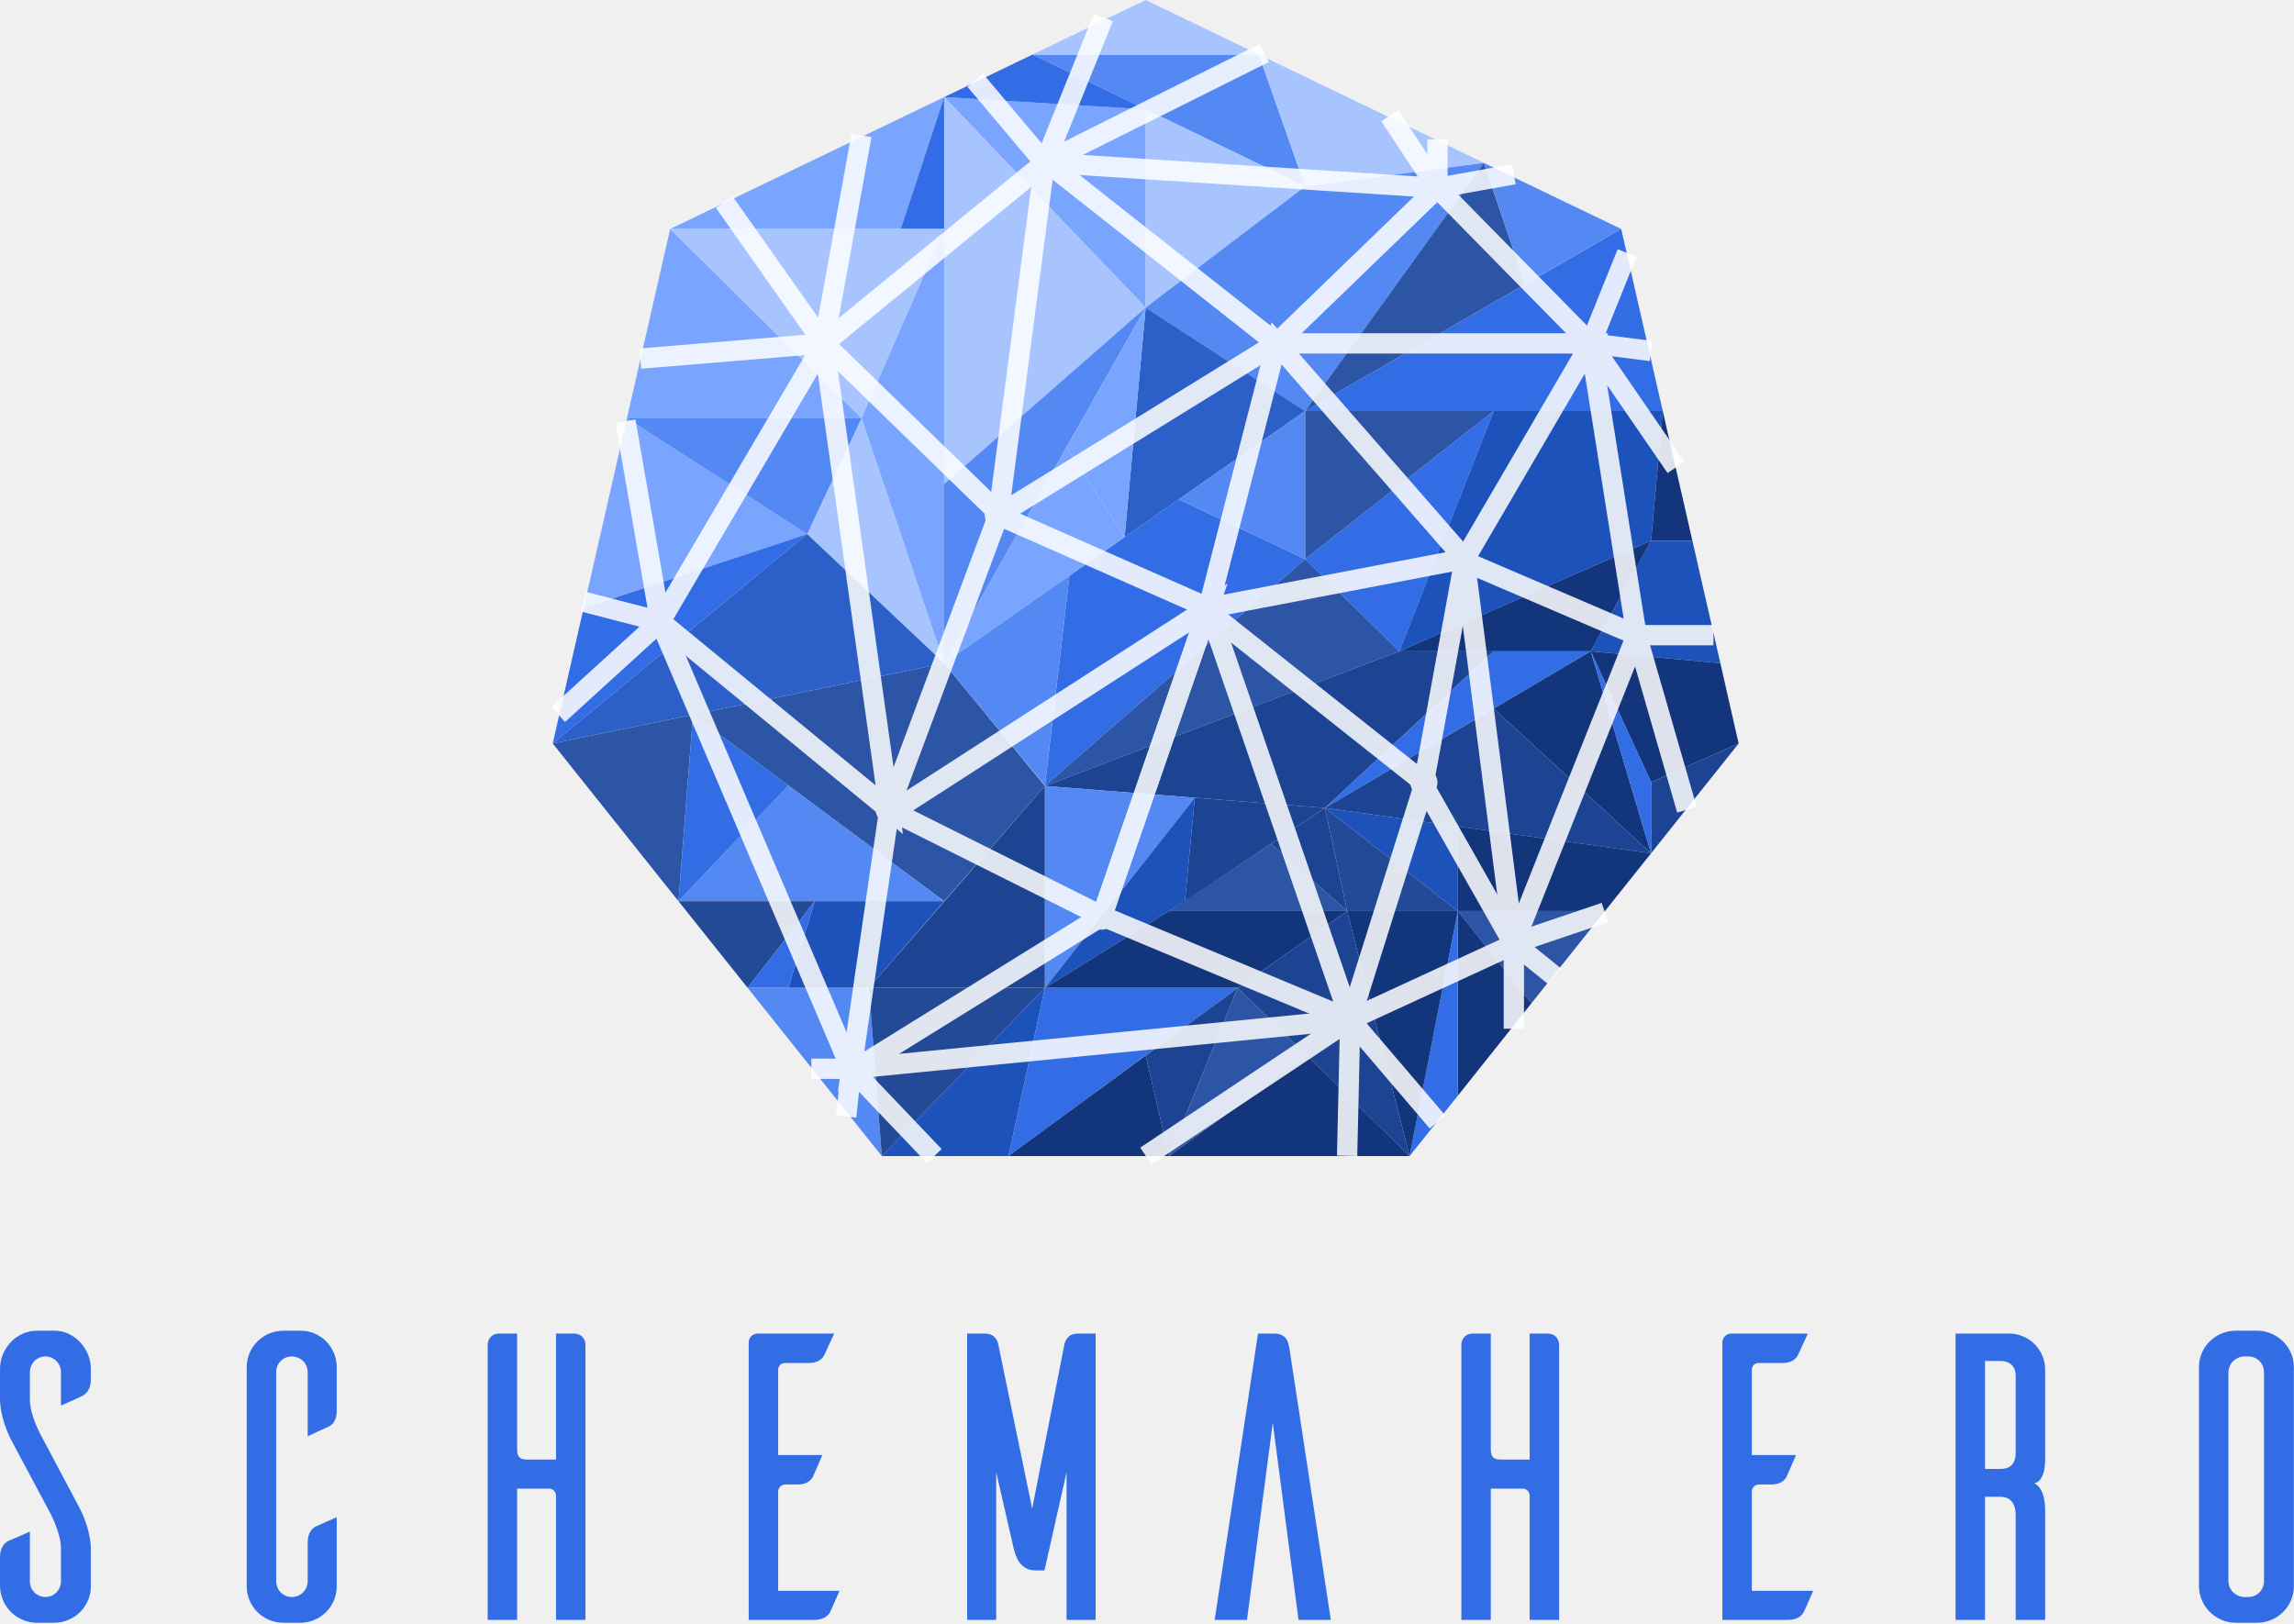
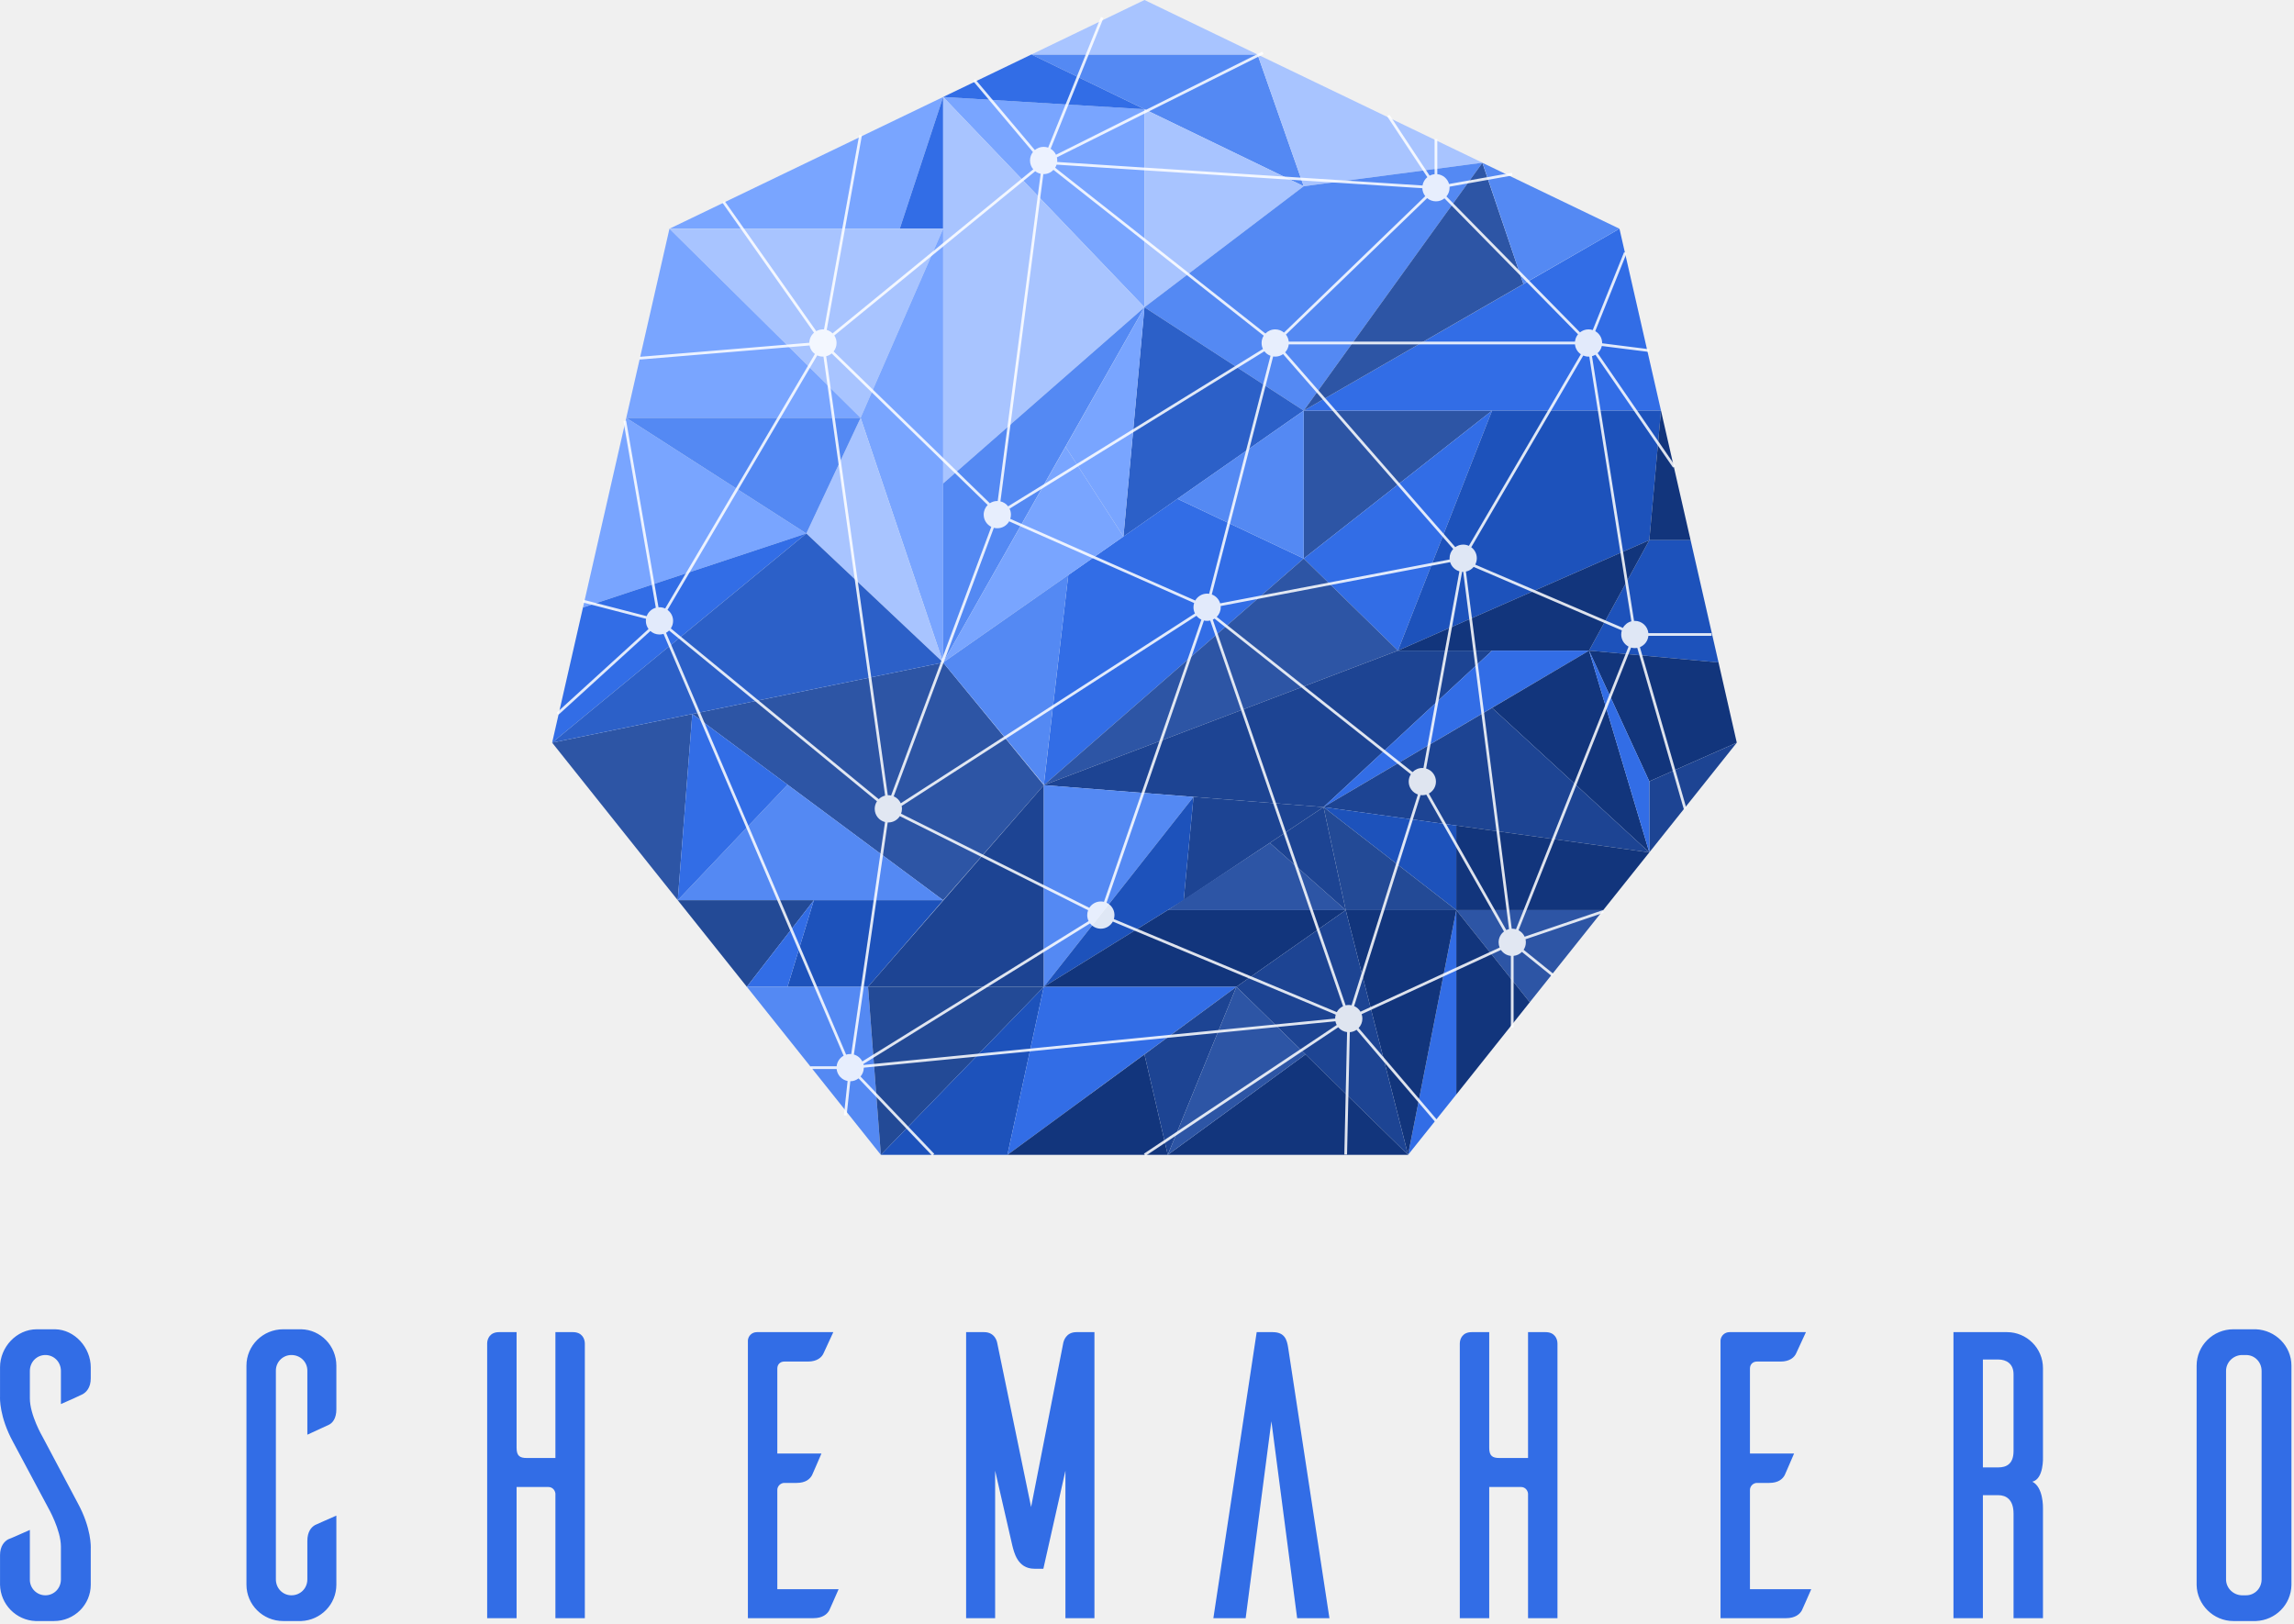
- <svg xmlns="http://www.w3.org/2000/svg" width="113px" height="80px" viewBox="0 0 113 80" version="1.1">
+ <svg xmlns="http://www.w3.org/2000/svg" width="842px" height="596px" viewBox="0 0 842 596" version="1.1">
  <g id="Page-1" stroke="none" stroke-width="1" fill="none" fill-rule="evenodd">
-     <g id="Group">
-       <polygon id="Path" fill="#79A5FF" points="33.012 11.28 44.369 11.28 46.508 4.783" />
-       <polygon id="Path" fill="#5489F3" points="50.861 2.687 62.011 2.687 64.289 9.184" />
-       <polygon id="Path" fill="#326DE6" points="46.508 4.783 46.508 11.28 44.369 11.28" />
-       <polygon id="Path" fill="#79A5FF" points="46.508 4.783 56.435 15.152 56.436 5.385" />
-       <polygon id="Path" fill="#A8C4FF" points="50.861 2.687 62.011 2.687 56.436 0" />
-       <polygon id="Path" fill="#326DE6" points="46.508 4.783 56.436 5.387 50.861 2.687" />
-       <polygon id="Path" fill="#A8C4FF" points="46.508 4.783 46.508 23.843 56.435 15.152" />
-       <polygon id="Path" fill="#A8C4FF" points="33.012 11.28 42.438 20.607 46.508 11.28" />
-       <polygon id="Path" fill="#79A5FF" points="46.508 11.28 46.508 32.673 42.438 20.607" />
-       <polygon id="Path" fill="#79A5FF" points="42.438 20.607 33.012 11.28 30.882 20.607" />
-       <polygon id="Path" fill="#5489F3" points="46.508 32.673 56.435 15.152 46.508 23.843" />
-       <polygon id="Path" fill="#A8C4FF" points="42.438 20.607 39.76 26.309 46.508 32.673" />
-       <polygon id="Path" fill="#79A5FF" points="39.76 26.309 28.748 29.96 30.882 20.607" />
-       <polygon id="Path" fill="#5489F3" points="30.882 20.607 39.76 26.309 42.438 20.607" />
-       <polygon id="Path" fill="#326DE6" points="27.227 36.626 39.76 26.309 28.748 29.96" />
-       <polygon id="Path" fill="#A8C4FF" points="56.436 15.152 64.289 9.184 56.436 5.385" />
-       <polygon id="Path" fill="#A8C4FF" points="64.289 9.184 73.104 8.024 62.011 2.687" />
-       <polygon id="Path" fill="#5489F3" points="56.435 15.152 64.289 20.249 73.104 8.024 64.289 9.184" />
-       <polygon id="Path" fill="#2C60C8" points="55.398 26.461 64.289 20.249 56.435 15.152" />
-       <polygon id="Path" fill="#326DE6" points="52.68 28.358 51.472 38.72 64.289 27.544 58.06 24.6" />
-       <polygon id="Path" fill="#2D55A5" points="51.472 38.72 46.508 44.396 34.138 35.21 46.508 32.673" />
-       <polygon id="Path" fill="#2D55A5" points="27.227 36.626 34.138 35.21 33.421 44.396" />
-       <polygon id="Path" fill="#5489F3" points="33.421 44.396 46.508 44.396 38.834 38.696" />
-       <polygon id="Path" fill="#326DE6" points="34.138 35.21 33.421 44.396 38.834 38.696" />
-       <polygon id="Path" fill="#234A96" points="40.132 44.396 33.421 44.396 36.828 48.665" />
-       <polygon id="Path" fill="#1D52BB" points="38.834 48.665 42.805 48.665 46.508 44.396 40.132 44.396" />
-       <polygon id="Path" fill="#326DE6" points="36.828 48.665 38.834 48.665 40.132 44.396" />
-       <polygon id="Path" fill="#5489F3" points="42.805 48.665 43.436 56.952 36.828 48.665" />
-       <polygon id="Path" fill="#1D4493" points="42.805 48.665 51.472 48.665 51.472 38.72" />
-       <polygon id="Path" fill="#234A96" points="51.472 48.665 42.805 48.665 43.436 56.952" />
-       <polygon id="Path" fill="#2D55A5" points="64.289 20.249 64.289 27.544 73.577 20.249" />
-       <polygon id="Path" fill="#326DE6" points="64.289 20.249 81.906 20.249 79.859 11.28" />
-       <polygon id="Path" fill="#326DE6" points="64.289 27.544 68.933 32.085 73.577 20.249" />
-       <polygon id="Path" fill="#2D55A5" points="51.472 38.72 68.933 32.085 64.289 27.544" />
-       <polygon id="Path" fill="#1D52BB" points="68.933 32.085 81.33 26.64 81.906 20.249 73.577 20.249" />
-       <polygon id="Path" fill="#12357C" points="81.33 26.64 81.906 20.249 83.366 26.64" />
-       <polygon id="Path" fill="#1D52BB" points="81.33 26.64 78.358 32.085 84.743 32.67 83.366 26.64" />
-       <polygon id="Path" fill="#12357C" points="78.358 32.085 68.933 32.085 81.33 26.64" />
-       <polygon id="Path" fill="#1D4493" points="73.577 32.085 65.266 39.803 51.472 38.72 68.933 32.085" />
-       <polygon id="Path" fill="#326DE6" points="65.266 39.803 78.358 32.085 73.577 32.085" />
-       <polygon id="Path" fill="#5489F3" points="51.472 48.665 58.854 39.3 51.472 38.72" />
-       <polygon id="Path" fill="#1D4493" points="58.369 44.396 65.266 39.803 58.854 39.3" />
-       <polygon id="Path" fill="#1D52BB" points="58.369 44.396 58.854 39.3 51.472 48.665" />
-       <polygon id="Path" fill="#12357C" points="78.358 32.085 81.33 38.534 85.644 36.626 84.743 32.67" />
-       <polygon id="Path" fill="#1D4493" points="81.33 38.534 85.644 36.626 81.33 42.037" />
-       <polygon id="Path" fill="#12357C" points="81.33 42.037 73.577 34.908 78.358 32.085" />
-       <polygon id="Path" fill="#326DE6" points="78.358 32.085 81.33 38.534 81.33 42.037" />
-       <polygon id="Path" fill="#1D4493" points="65.266 39.803 81.33 42.037 73.577 34.908" />
-       <polygon id="Path" fill="#1D52BB" points="65.266 39.803 71.812 44.882 71.812 40.713" />
-       <polygon id="Path" fill="#12357C" points="71.812 44.882 79.059 44.882 81.33 42.037 71.812 40.713" />
-       <polygon id="Path" fill="#2D55A5" points="71.812 44.882 79.059 44.882 75.435 49.427" />
-       <polygon id="Path" fill="#12357C" points="71.812 44.882 71.812 53.976 75.435 49.427" />
-       <polygon id="Path" fill="#1D52BB" points="51.472 48.665 49.678 56.952 43.436 56.952" />
-       <polygon id="Path" fill="#12357C" points="51.472 48.665 60.97 48.665 66.359 44.882 57.585 44.882" />
-       <polygon id="Path" fill="#2D55A5" points="66.359 44.882 62.617 41.569 57.585 44.882" />
-       <polygon id="Path" fill="#1D4493" points="66.359 44.882 65.266 39.803 62.617 41.569" />
-       <polygon id="Path" fill="#234A96" points="71.812 44.882 66.359 44.882 65.266 39.803" />
-       <polygon id="Path" fill="#326DE6" points="49.678 56.952 60.97 48.665 51.472 48.665" />
-       <polygon id="Path" fill="#12357C" points="49.678 56.952 57.585 56.952 56.435 51.998" />
-       <polygon id="Path" fill="#326DE6" points="69.434 56.952 71.812 44.882 71.812 53.976" />
-       <polygon id="Path" fill="#12357C" points="71.812 44.882 66.359 44.882 69.434 56.952" />
-       <polygon id="Path" fill="#1D4493" points="69.434 56.952 60.97 48.665 66.359 44.882" />
-       <polygon id="Path" fill="#1D4493" points="60.97 48.665 57.585 56.952 56.435 51.998" />
-       <polygon id="Path" fill="#12357C" points="57.585 56.952 69.434 56.952 64.376 51.998" />
-       <polygon id="Path" fill="#2D55A5" points="57.585 56.952 60.97 48.665 64.376 51.998" />
-       <polygon id="Path" fill="#5489F3" points="58.06 24.6 64.289 20.249 64.289 27.544" />
-       <polygon id="Path" fill="#79A5FF" points="46.508 32.67 55.398 26.461 52.543 22.032" />
-       <polygon id="Path" fill="#79A5FF" points="52.543 22.032 55.398 26.461 56.436 15.152" />
-       <polygon id="Path" fill="#2D55A5" points="64.289 20.249 73.097 8.031 75.122 14.005" />
-       <polygon id="Path" fill="#5489F3" points="75.122 14.005 79.859 11.28 73.104 8.031" />
-       <polygon id="Path" fill="#5489F3" points="51.472 38.696 52.68 28.358 46.508 32.673" />
-       <polygon id="Path" fill="#2C60C8" points="27.227 36.626 39.76 26.309 46.508 32.673" />
-       <g opacity="0.858" transform="translate(27.34463, 0.677966)" id="Path">
-         <path d="M13.236,16.909 C13.607,16.909 13.908,16.609 13.908,16.238 C13.908,15.867 13.607,15.566 13.236,15.566 C12.865,15.566 12.564,15.867 12.564,16.238 C12.564,16.609 12.865,16.909 13.236,16.909 Z" fill="#FFFFFF" />
-         <path d="M5.175,30.613 C5.546,30.613 5.847,30.312 5.847,29.941 C5.847,29.57 5.546,29.269 5.175,29.269 C4.804,29.269 4.504,29.57 4.504,29.941 C4.504,30.312 4.804,30.613 5.175,30.613 Z" fill="#FFFFFF" />
-         <path d="M21.834,25.373 C22.205,25.373 22.506,25.072 22.506,24.701 C22.506,24.33 22.205,24.03 21.834,24.03 C21.463,24.03 21.162,24.33 21.162,24.701 C21.162,25.072 21.463,25.373 21.834,25.373 Z" fill="#FFFFFF" />
-         <path d="M32.179,29.941 C32.55,29.941 32.851,29.64 32.851,29.269 C32.851,28.898 32.55,28.598 32.179,28.598 C31.808,28.598 31.507,28.898 31.507,29.269 C31.507,29.64 31.808,29.941 32.179,29.941 Z" fill="#FFFFFF" />
-         <path d="M16.46,39.883 C16.831,39.883 17.132,39.582 17.132,39.211 C17.132,38.84 16.831,38.539 16.46,38.539 C16.089,38.539 15.789,38.84 15.789,39.211 C15.789,39.582 16.089,39.883 16.46,39.883 Z" fill="#FFFFFF" />
-         <path d="M26.939,45.122 C27.311,45.122 27.611,44.821 27.611,44.451 C27.611,44.08 27.311,43.779 26.939,43.779 C26.569,43.779 26.268,44.08 26.268,44.451 C26.268,44.821 26.569,45.122 26.939,45.122 Z" fill="#FFFFFF" />
-         <path d="M44.808,27.523 C45.179,27.523 45.48,27.222 45.48,26.851 C45.48,26.48 45.179,26.179 44.808,26.179 C44.437,26.179 44.136,26.48 44.136,26.851 C44.136,27.222 44.437,27.523 44.808,27.523 Z" fill="#FFFFFF" />
-         <path d="M53.272,31.285 C53.643,31.285 53.943,30.984 53.943,30.613 C53.943,30.242 53.643,29.941 53.272,29.941 C52.901,29.941 52.6,30.242 52.6,30.613 C52.6,30.984 52.901,31.285 53.272,31.285 Z" fill="#FFFFFF" />
-         <path d="M42.793,38.539 C43.163,38.539 43.464,38.238 43.464,37.868 C43.464,37.496 43.163,37.196 42.793,37.196 C42.421,37.196 42.121,37.496 42.121,37.868 C42.121,38.238 42.421,38.539 42.793,38.539 Z" fill="#FFFFFF" />
-         <path d="M47.226,46.466 C47.597,46.466 47.898,46.165 47.898,45.794 C47.898,45.423 47.597,45.122 47.226,45.122 C46.855,45.122 46.554,45.423 46.554,45.794 C46.554,46.165 46.855,46.466 47.226,46.466 Z" fill="#FFFFFF" />
-         <path d="M39.165,50.228 C39.536,50.228 39.837,49.927 39.837,49.556 C39.837,49.185 39.536,48.884 39.165,48.884 C38.794,48.884 38.493,49.185 38.493,49.556 C38.493,49.927 38.794,50.228 39.165,50.228 Z" fill="#FFFFFF" />
-         <path d="M43.464,9.251 C43.835,9.251 44.136,8.951 44.136,8.58 C44.136,8.209 43.835,7.908 43.464,7.908 C43.093,7.908 42.793,8.209 42.793,8.58 C42.793,8.951 43.093,9.251 43.464,9.251 Z" fill="#FFFFFF" />
-         <path d="M50.988,16.909 C51.359,16.909 51.659,16.609 51.659,16.238 C51.659,15.867 51.359,15.566 50.988,15.566 C50.617,15.566 50.316,15.867 50.316,16.238 C50.316,16.609 50.617,16.909 50.988,16.909 Z" fill="#FFFFFF" />
-         <path d="M14.579,52.646 C14.951,52.646 15.251,52.345 15.251,51.974 C15.251,51.603 14.951,51.302 14.579,51.302 C14.209,51.302 13.908,51.603 13.908,51.974 C13.908,52.345 14.209,52.646 14.579,52.646 Z" fill="#FFFFFF" />
-         <path d="M24.118,7.908 C24.489,7.908 24.79,7.607 24.79,7.236 C24.79,6.865 24.489,6.564 24.118,6.564 C23.747,6.564 23.447,6.865 23.447,7.236 C23.447,7.607 23.747,7.908 24.118,7.908 Z" fill="#FFFFFF" />
-         <path d="M35.538,16.909 C35.909,16.909 36.209,16.609 36.209,16.238 C36.209,15.867 35.909,15.566 35.538,15.566 C35.167,15.566 34.866,15.867 34.866,16.238 C34.866,16.609 35.167,16.909 35.538,16.909 Z" fill="#FFFFFF" />
-         <line x1="13.236" y1="16.238" x2="8.332" y2="9.277" stroke="#FFFFFF" />
-         <polygon stroke="#FFFFFF" points="13.236 16.238 5.175 29.941 16.46 39.211" />
-         <line x1="5.175" y1="29.941" x2="1.402" y2="28.965" stroke="#FFFFFF" />
-         <line x1="5.175" y1="29.941" x2="0.151" y2="34.52" stroke="#FFFFFF" />
-         <line x1="5.175" y1="29.941" x2="3.465" y2="20.074" stroke="#FFFFFF" />
-         <line x1="13.236" y1="16.238" x2="4.193" y2="16.988" stroke="#FFFFFF" />
-         <polygon stroke="#FFFFFF" points="16.46 39.211 14.579 52.118 26.939 44.451" />
-         <polygon stroke="#FFFFFF" points="26.939 44.451 32.179 29.269 39.165 49.556" />
-         <polyline stroke="#FFFFFF" points="26.939 44.451 32.179 29.269 16.46 39.412" />
-         <polygon stroke="#FFFFFF" points="21.834 24.701 35.538 16.238 24.125 7.236" />
-         <polyline stroke="#FFFFFF" points="21.834 24.593 13.236 16.238 24.118 7.341" />
-         <line x1="21.834" y1="24.701" x2="16.46" y2="39.113" stroke="#FFFFFF" />
-         <line x1="21.834" y1="24.701" x2="32.179" y2="29.269" stroke="#FFFFFF" />
-         <polygon stroke="#FFFFFF" points="35.538 16.238 44.808 26.854 32.179 29.269" />
-         <polyline stroke="#FFFFFF" points="44.808 26.851 42.793 37.868 32.179 29.453" />
-         <polygon stroke="#FFFFFF" points="42.793 38.03 39.165 49.556 47.226 45.84" />
-         <line x1="44.808" y1="26.985" x2="47.226" y2="45.84" stroke="#FFFFFF" />
-         <polyline stroke="#FFFFFF" points="44.808 26.854 51.012 16.238 35.538 16.238" />
-         <polyline stroke="#FFFFFF" points="35.538 16.238 43.464 8.58 24.118 7.334" />
-         <polyline stroke="#FFFFFF" points="43.464 8.58 50.988 16.238 53.272 30.613 44.808 26.985" />
-         <line x1="5.175" y1="29.941" x2="14.579" y2="51.974" stroke="#FFFFFF" />
-         <line x1="14.579" y1="51.974" x2="39.165" y2="49.556" stroke="#FFFFFF" />
-         <line x1="39.165" y1="49.556" x2="39.013" y2="56.262" stroke="#FFFFFF" />
-         <line x1="39.165" y1="49.556" x2="43.464" y2="54.591" stroke="#FFFFFF" />
-         <line x1="39.165" y1="49.556" x2="29.101" y2="56.273" stroke="#FFFFFF" />
-         <line x1="14.579" y1="51.974" x2="18.677" y2="56.273" stroke="#FFFFFF" />
-         <line x1="14.579" y1="51.974" x2="12.619" y2="51.974" stroke="#FFFFFF" />
-         <line x1="14.579" y1="52.073" x2="14.337" y2="54.33" stroke="#FFFFFF" />
-         <line x1="47.226" y1="45.794" x2="51.713" y2="44.273" stroke="#FFFFFF" />
-         <line x1="47.226" y1="45.794" x2="47.226" y2="50" stroke="#FFFFFF" />
-         <line x1="47.226" y1="45.794" x2="49.225" y2="47.41" stroke="#FFFFFF" />
-         <line x1="24.118" y1="7.341" x2="20.692" y2="3.273" stroke="#FFFFFF" />
-         <line x1="24.118" y1="7.334" x2="27.007" y2="0.183" stroke="#FFFFFF" />
-         <line x1="24.118" y1="7.334" x2="34.933" y2="1.93" stroke="#FFFFFF" />
-         <line x1="13.236" y1="16.238" x2="15.091" y2="5.988" stroke="#FFFFFF" />
-         <line x1="51.012" y1="16.238" x2="52.803" y2="11.786" stroke="#FFFFFF" />
-         <line x1="51.012" y1="16.238" x2="55.211" y2="22.342" stroke="#FFFFFF" />
-         <line x1="51.012" y1="16.238" x2="53.984" y2="16.613" stroke="#FFFFFF" />
-         <line x1="43.464" y1="8.58" x2="43.464" y2="6.182" stroke="#FFFFFF" />
-         <line x1="43.464" y1="8.58" x2="47.226" y2="7.908" stroke="#FFFFFF" />
-         <line x1="43.464" y1="8.58" x2="41.113" y2="5.02" stroke="#FFFFFF" />
-         <line x1="53.272" y1="30.613" x2="47.226" y2="45.794" stroke="#FFFFFF" />
-         <line x1="53.272" y1="30.613" x2="57.059" y2="30.613" stroke="#FFFFFF" />
-         <line x1="53.272" y1="30.613" x2="55.752" y2="39.211" stroke="#FFFFFF" />
+     <g id="Logo/Wordmark-export" transform="translate(-45, -24)">
+       <g id="Group-4" transform="translate(45, 24)">
+         <g id="Group-3" transform="translate(202.6596, 0)">
+           <g id="Group">
+             <polygon id="Path" fill="#79A5FF" points="43.061 83.962 127.593 83.962 143.517 35.6" />
+             <polygon id="Path" fill="#5489F3" transform="translate(225.8924, 44.18111) scale(1, -1) translate(-225.8924, -44.18111) " points="175.919 68.362 258.913 68.362 275.866 20" />
+             <polygon id="Path-2" fill="#326DE6" points="143.517 35.6 143.517 83.962 127.593 83.962" />
+             <polygon id="Path-3" fill="#79A5FF" points="143.517 35.6 217.409 112.78 217.416 40.084" />
+             <polygon id="Path-4" fill="#A8C4FF" points="175.919 20 258.913 20 217.416 0" />
+             <polygon id="Path-5" fill="#326DE6" points="143.517 35.6 217.416 40.095 175.919 20" />
+             <polygon id="Path-6" fill="#A8C4FF" points="143.517 35.6 143.517 177.47 217.409 112.78" />
+             <polygon id="Path-7" fill="#A8C4FF" points="43.061 83.962 113.219 153.384 143.517 83.962" />
+             <polygon id="Path-8" fill="#79A5FF" points="143.517 83.962 143.517 243.193 113.219 153.384" />
+             <polygon id="Path-9" fill="#79A5FF" points="113.219 153.384 43.061 83.962 27.21 153.384" />
+             <polygon id="Path-10" fill="#5489F3" points="143.517 243.193 217.409 112.78 143.517 177.47" />
+             <polygon id="Path-11" fill="#A8C4FF" points="113.219 153.384 93.289 195.827 143.517 243.193" />
+             <polygon id="Path-12" fill="#79A5FF" points="93.289 195.827 11.32 223 27.21 153.384" />
+             <polygon id="Path-13" fill="#5489F3" points="27.21 153.384 93.289 195.827 113.219 153.384" />
+             <polygon id="Path-14" fill="#326DE6" points="5.68434189e-14 272.622 93.289 195.827 11.32 223" />
+             <polygon id="Path-15" fill="#A8C4FF" points="217.416 112.78 275.866 68.362 217.416 40.084" />
+             <polygon id="Path-16" fill="#A8C4FF" points="275.866 68.362 341.481 59.726 258.913 20" />
+             <polygon id="Path-17" fill="#5489F3" points="217.409 112.78 275.866 150.722 341.481 59.726 275.866 68.362" />
+             <polygon id="Path-18" fill="#2C60C8" points="209.692 196.959 275.866 150.722 217.409 112.78" />
+             <polygon id="Path-19" fill="#326DE6" points="189.455 211.078 180.467 288.208 275.866 205.023 229.5 183.103" />
+             <polygon id="Path-20" fill="#2D55A5" points="180.463 288.208 143.517 330.455 51.444 262.08 143.517 243.193" />
+             <polygon id="Path-21" fill="#2D55A5" points="-3.55271368e-15 272.622 51.444 262.08 46.108 330.455" />
+             <polygon id="Path-22" fill="#5489F3" points="46.108 330.455 143.517 330.455 86.399 288.03" />
+             <polygon id="Path-23" fill="#326DE6" points="51.444 262.08 46.108 330.455 86.399 288.03" />
+             <polygon id="Path-24" fill="#234A96" points="96.057 330.455 46.108 330.455 71.462 362.23" />
+             <polygon id="Path-25" fill="#1D52BB" points="86.399 362.23 115.953 362.23 143.517 330.455 96.057 330.455" />
+             <polygon id="Path-26" fill="#326DE6" points="71.462 362.23 86.399 362.23 96.057 330.455" />
+             <polygon id="Path-27" fill="#5489F3" points="115.953 362.23 120.653 423.916 71.462 362.23" />
+             <polygon id="Path-28" fill="#1D4493" points="115.953 362.23 180.467 362.23 180.467 288.208" />
+             <polygon id="Path-29" fill="#234A96" points="180.467 362.23 115.953 362.23 120.653 423.916" />
+             <polygon id="Path-30" fill="#2D55A5" points="275.866 150.722 275.866 205.023 345.001 150.722" />
+             <polygon id="Path-31" fill="#326DE6" points="275.866 150.722 406.996 150.722 391.757 83.962" />
+             <polygon id="Path-32" fill="#326DE6" points="275.866 205.023 310.433 238.825 345.001 150.722" />
+             <polygon id="Path-33" fill="#2D55A5" points="180.467 288.208 310.433 238.825 275.866 205.023" />
+             <polygon id="Path-34" fill="#1D52BB" points="310.433 238.825 402.713 198.289 406.996 150.722 345.001 150.722" />
+             <polygon id="Path-35" fill="#12357C" points="402.713 198.289 406.996 150.722 417.863 198.289" />
+             <polygon id="Path-36" fill="#1D52BB" points="402.713 198.289 380.589 238.825 428.117 243.175 417.863 198.289" />
+             <polygon id="Path-37" fill="#12357C" points="380.589 238.825 310.433 238.825 402.713 198.289" />
+             <polygon id="Path-38" fill="#1D4493" points="345.001 238.825 283.139 296.267 180.467 288.208 310.433 238.825" />
+             <polygon id="Path-39" fill="#326DE6" points="283.139 296.267 380.589 238.825 345.001 238.825" />
+             <polygon id="Path-40" fill="#5489F3" points="180.467 362.23 235.412 292.524 180.467 288.208" />
+             <polygon id="Path-41" fill="#1D4493" points="231.803 330.455 283.139 296.267 235.412 292.524" />
+             <polygon id="Path-42" fill="#1D52BB" points="231.803 330.455 235.412 292.524 180.467 362.23" />
+             <polygon id="Path-43" fill="#12357C" points="380.589 238.825 402.713 286.824 434.818 272.622 428.117 243.175" />
+             <polygon id="Path-44" fill="#1D4493" points="402.713 286.824 434.818 272.622 402.713 312.898" />
+             <polygon id="Path-45" fill="#12357C" points="402.713 312.898 345.001 259.834 380.589 238.825" />
+             <polygon id="Path-46" fill="#326DE6" points="380.589 238.825 402.713 286.824 402.713 312.898" />
+             <polygon id="Path-47" fill="#1D4493" points="283.139 296.267 402.713 312.898 345.001 259.834" />
+             <polygon id="Path-48" fill="#1D52BB" points="283.139 296.267 331.864 334.078 331.864 303.043" />
+             <polygon id="Path-49" fill="#12357C" points="331.864 334.078 385.805 334.078 402.713 312.898 331.864 303.043" />
+             <polygon id="Path-50" fill="#2D55A5" points="331.864 334.078 385.805 334.078 358.835 367.905" />
+             <polygon id="Path-51" fill="#12357C" points="331.864 334.078 331.864 401.764 358.835 367.905" />
+             <polygon id="Path-52" fill="#1D52BB" points="180.467 362.23 167.113 423.916 120.653 423.916" />
+             <polygon id="Path-53" fill="#12357C" points="180.463 362.23 251.162 362.23 291.278 334.078 225.965 334.078" />
+             <polygon id="Path-54" fill="#2D55A5" points="291.278 334.078 263.424 309.413 225.965 334.078" />
+             <polygon id="Path-55" fill="#1D4493" points="291.278 334.078 283.139 296.267 263.424 309.413" />
+             <polygon id="Path-56" fill="#234A96" points="331.864 334.078 291.278 334.078 283.139 296.267" />
+             <polygon id="Path-57" fill="#326DE6" points="167.113 423.916 251.162 362.23 180.467 362.23" />
+             <polygon id="Path-58" fill="#12357C" points="167.113 423.916 225.965 423.916 217.409 387.043" />
+             <polygon id="Path-59" fill="#326DE6" points="314.165 423.916 331.864 334.078 331.864 401.764" />
+             <polygon id="Path-60" fill="#12357C" points="331.864 334.078 291.278 334.078 314.165 423.916" />
+             <polygon id="Path-61" fill="#1D4493" points="314.165 423.916 251.162 362.23 291.278 334.078" />
+             <polygon id="Path-62" fill="#1D4493" points="251.162 362.23 225.965 423.916 217.409 387.043" />
+             <polygon id="Path-63" fill="#12357C" points="225.965 423.916 314.165 423.916 276.517 387.043" />
+             <polygon id="Path-64" fill="#2D55A5" points="225.965 423.916 251.162 362.23 276.517 387.043" />
+             <polygon id="Path-65" fill="#5489F3" points="229.5 183.103 275.866 150.722 275.866 205.023" />
+             <polygon id="Path-66" fill="#79A5FF" points="143.517 243.175 209.692 196.959 188.434 163.996" />
+             <polygon id="Path-67" fill="#79A5FF" points="188.434 163.996 209.692 196.959 217.416 112.78" />
+             <polygon id="Path-68" fill="#2D55A5" points="275.866 150.722 341.431 59.781 356.498 104.241" />
+             <polygon id="Path-69" fill="#5489F3" points="356.498 104.241 391.757 83.962 341.481 59.781" />
+             <polygon id="Path-70" fill="#5489F3" points="180.467 288.03 189.455 211.078 143.517 243.193" />
+             <polygon id="Path-71" fill="#2C60C8" points="4.26325641e-14 272.622 93.289 195.827 143.517 243.193" />
+           </g>
+           <g id="Group-2" opacity="0.858" transform="translate(1, 6)" fill="#FFFFFF">
+             <path d="M200.434,0.221 L201.361,0.596 L181.964,48.616 C182.822,49.13 183.513,49.894 183.936,50.808 L259.674,12.961 L260.121,13.856 L184.265,51.761 C184.352,52.129 184.398,52.514 184.398,52.908 C184.398,53.093 184.388,53.275 184.368,53.454 L318.464,62.09 C318.666,60.862 319.316,59.785 320.239,59.032 L305.48,36.684 L306.315,36.133 L321.073,58.48 C321.628,58.189 322.244,57.998 322.898,57.933 L322.898,45.064 L323.898,45.064 L323.898,57.933 C325.963,58.138 327.657,59.599 328.208,61.541 L351.31,57.416 L351.485,58.401 L328.383,62.527 C328.393,62.653 328.398,62.78 328.398,62.908 C328.398,64.125 327.963,65.24 327.241,66.106 L376.268,116.009 C377.125,115.32 378.213,114.908 379.398,114.908 C379.94,114.908 380.462,114.995 380.951,115.155 L392.447,86.585 L393.375,86.958 L381.866,115.559 C383.378,116.419 384.398,118.045 384.398,119.908 C384.398,119.943 384.397,119.978 384.397,120.013 L401.765,122.205 L401.639,123.197 L384.277,121.006 C384.046,122.035 383.499,122.944 382.742,123.625 L411.247,165.063 L410.423,165.63 L381.935,124.218 C381.545,124.448 381.121,124.626 380.673,124.744 L396.111,221.917 C396.206,221.911 396.301,221.908 396.398,221.908 C398.99,221.908 401.122,223.882 401.373,226.409 L424.587,226.408 L424.587,227.408 L401.373,227.409 C401.185,229.295 399.95,230.873 398.257,231.551 L415.337,290.77 L414.376,291.047 L397.296,231.828 C397.005,231.881 396.704,231.908 396.398,231.908 C395.92,231.908 395.458,231.841 395.02,231.716 L353.703,335.471 C354.691,335.985 355.485,336.819 355.949,337.836 L384.633,328.11 L384.954,329.057 L356.27,338.783 C356.354,339.145 356.398,339.521 356.398,339.908 C356.398,340.92 356.097,341.861 355.581,342.648 L366.592,351.55 L365.963,352.327 L354.952,343.425 C354.156,344.23 353.088,344.765 351.898,344.884 L351.898,371.212 L350.898,371.212 L350.898,344.884 C349.383,344.734 348.068,343.907 347.256,342.711 L296.126,366.28 C296.302,366.79 296.398,367.338 296.398,367.908 C296.398,369.251 295.869,370.469 295.008,371.367 L323.778,405.063 L323.017,405.712 L294.248,372.017 C293.539,372.51 292.696,372.824 291.785,372.894 L290.766,417.836 L289.767,417.813 L290.785,372.871 C289.481,372.712 288.332,372.051 287.537,371.086 L216.766,418.324 L216.211,417.493 L286.981,370.255 C286.757,369.834 286.591,369.376 286.494,368.893 L113.398,385.918 C113.395,387.158 112.942,388.292 112.192,389.164 L139.26,417.563 L138.536,418.253 L111.468,389.855 C110.62,390.515 109.555,390.908 108.398,390.908 L108.441,390.907 L107.087,403.502 L106.093,403.395 L107.446,390.818 C105.3,390.405 103.642,388.619 103.422,386.409 L93.801,386.408 L93.801,385.408 L103.422,385.409 C103.588,383.735 104.58,382.303 105.985,381.528 L39.891,226.682 C39.419,226.829 38.918,226.908 38.398,226.908 C37.114,226.908 35.943,226.424 35.057,225.629 L1.337,256.358 L0.663,255.618 L34.384,224.89 C33.764,224.058 33.398,223.026 33.398,221.908 C33.398,221.649 33.417,221.395 33.455,221.147 L10.183,215.124 L10.434,214.156 L33.705,220.178 C34.257,218.682 35.504,217.522 37.054,217.091 L25.175,148.553 L26.16,148.382 L38.041,216.921 C38.159,216.913 38.278,216.908 38.398,216.908 C39.144,216.908 39.853,217.072 40.489,217.366 L95.444,123.943 C94.436,123.204 93.715,122.096 93.48,120.818 L31.128,125.992 L31.045,124.995 L93.398,119.82 C93.424,118.347 94.087,117.028 95.123,116.129 L61.49,68.386 L62.308,67.81 L95.94,115.553 C96.666,115.143 97.504,114.908 98.398,114.908 C98.53,114.908 98.662,114.914 98.792,114.924 L111.715,43.532 L112.699,43.71 L99.776,115.101 C100.603,115.337 101.342,115.781 101.933,116.373 L175.593,56.153 C174.848,55.28 174.398,54.147 174.398,52.908 C174.398,51.737 174.8,50.66 175.475,49.807 L153.515,23.731 L154.28,23.086 L176.175,49.086 C177.045,48.351 178.17,47.908 179.398,47.908 C179.98,47.908 180.539,48.008 181.058,48.191 L200.434,0.221 Z M204.797,332.287 C203.951,333.848 202.298,334.908 200.398,334.908 C198.783,334.908 197.347,334.143 196.433,332.956 L113.219,384.579 C113.25,384.692 113.277,384.807 113.301,384.923 L286.398,367.897 C286.399,367.395 286.474,366.91 286.613,366.452 Z M126.624,293.581 C125.738,294.98 124.176,295.908 122.398,295.908 C122.323,295.908 122.248,295.907 122.174,295.904 L109.76,381.096 C111.106,381.477 112.222,382.407 112.849,383.629 L195.905,332.106 C195.58,331.443 195.398,330.697 195.398,329.908 C195.398,329.282 195.513,328.683 195.723,328.131 Z M41.924,225.453 C41.595,225.78 41.221,226.062 40.811,226.288 L106.904,381.135 C107.376,380.988 107.877,380.908 108.398,380.908 C108.525,380.908 108.65,380.913 108.775,380.922 L121.185,295.76 C119.01,295.219 117.398,293.252 117.398,290.908 C117.398,289.884 117.706,288.931 118.235,288.138 Z M238.247,221.775 L202.645,324.926 L202.493,325.367 C204.146,326.131 205.311,327.771 205.393,329.692 L205.398,329.908 C205.398,330.415 205.322,330.904 205.182,331.365 L286.999,365.529 C287.512,364.583 288.321,363.82 289.303,363.367 L240.544,221.776 C240.176,221.863 239.792,221.908 239.398,221.908 C239.002,221.908 238.616,221.862 238.247,221.775 Z M319.853,285.693 C319.392,285.833 318.904,285.908 318.398,285.908 C318.175,285.908 317.956,285.894 317.741,285.866 L293.368,363.312 C294.35,363.733 295.169,364.459 295.707,365.371 L346.779,341.828 C346.533,341.237 346.398,340.589 346.398,339.908 C346.398,338.286 347.171,336.843 348.369,335.93 Z M242.142,221.089 C241.935,221.225 241.717,221.346 241.49,221.451 L290.249,363.041 C290.618,362.954 291.002,362.908 291.398,362.908 C291.746,362.908 292.086,362.944 292.414,363.012 L316.766,285.636 C314.806,284.96 313.398,283.098 313.398,280.908 C313.398,279.914 313.688,278.988 314.188,278.209 Z M332.995,203.892 L319.785,276.103 C321.872,276.705 323.398,278.628 323.398,280.908 C323.398,282.806 322.34,284.457 320.782,285.304 L349.221,335.406 C349.538,335.252 349.875,335.131 350.225,335.047 L333.406,203.908 C333.262,203.908 333.128,203.903 332.995,203.892 Z M337.245,202.101 C336.532,202.96 335.537,203.576 334.402,203.808 L351.216,334.911 L351.398,334.908 C351.875,334.908 352.337,334.975 352.774,335.1 L394.091,231.346 C392.491,230.512 391.398,228.838 391.398,226.908 C391.398,226.385 391.478,225.881 391.627,225.407 Z M235.488,220.026 L127.285,289.849 C127.359,290.191 127.398,290.545 127.398,290.908 C127.398,291.535 127.282,292.134 127.072,292.686 L196.171,327.236 C197.057,325.837 198.619,324.908 200.398,324.908 C200.793,324.908 201.179,324.954 201.548,325.041 L201.569,324.98 L211.604,295.903 L237.3,221.449 C236.59,221.12 235.971,220.63 235.488,220.026 Z M166.748,185.375 C165.888,186.888 164.262,187.908 162.398,187.908 C161.958,187.908 161.532,187.852 161.126,187.745 L124.371,286.313 C125.523,286.808 126.452,287.724 126.963,288.867 L234.945,219.186 C234.595,218.503 234.398,217.729 234.398,216.908 C234.398,216.366 234.484,215.844 234.644,215.355 Z M96.304,124.45 L41.35,217.873 C42.592,218.783 43.398,220.251 43.398,221.908 C43.398,222.934 43.089,223.888 42.559,224.681 L118.87,287.365 C119.505,286.732 120.31,286.27 121.21,286.05 L98.592,124.904 L98.398,124.908 C97.65,124.908 96.941,124.744 96.304,124.45 Z M101.616,123.735 C101.037,124.223 100.345,124.581 99.585,124.767 L122.2,285.912 L122.398,285.908 C122.747,285.908 123.087,285.944 123.416,286.012 L160.189,187.396 C158.535,186.58 157.398,184.877 157.398,182.908 C157.398,181.525 157.96,180.272 158.868,179.367 Z M328.611,200.357 L244.378,216.465 C244.391,216.611 244.398,216.759 244.398,216.908 C244.398,218.288 243.839,219.537 242.935,220.442 L314.811,277.425 C315.719,276.49 316.99,275.908 318.398,275.908 C318.533,275.908 318.667,275.914 318.8,275.924 L332.01,203.713 C330.384,203.245 329.099,201.974 328.611,200.357 Z M377.462,124.52 L336.35,194.873 C337.592,195.783 338.398,197.251 338.398,198.908 C338.398,199.757 338.186,200.556 337.813,201.256 L392.021,224.489 C392.674,223.31 393.789,222.423 395.122,222.073 L379.684,124.9 C379.589,124.906 379.494,124.908 379.398,124.908 C378.711,124.908 378.057,124.77 377.462,124.52 Z M267.293,123.985 C266.476,124.567 265.477,124.908 264.398,124.908 C264.14,124.908 263.886,124.889 263.639,124.851 L241.123,212.214 C242.595,212.755 243.741,213.968 244.191,215.481 L328.419,199.374 C328.405,199.221 328.398,199.065 328.398,198.908 C328.398,197.592 328.906,196.394 329.738,195.501 Z M260.428,122.949 L166.894,180.718 C167.216,181.38 167.398,182.123 167.398,182.908 C167.398,183.45 167.311,183.972 167.152,184.461 L235.048,214.441 C235.907,212.929 237.533,211.908 239.398,211.908 C239.655,211.908 239.908,211.928 240.155,211.966 L262.671,124.602 C261.775,124.273 260.999,123.693 260.428,122.949 Z M374.422,120.408 L269.373,120.409 C269.261,121.533 268.777,122.547 268.046,123.327 L330.489,194.841 C331.309,194.254 332.313,193.908 333.398,193.908 C334.144,193.908 334.851,194.072 335.487,194.365 L376.583,124.042 C375.393,123.23 374.572,121.918 374.422,120.408 Z M183.018,56.357 C182.107,57.313 180.822,57.908 179.398,57.908 C179.365,57.908 179.332,57.908 179.299,57.907 L163.54,178.04 C164.683,178.307 165.675,178.966 166.367,179.868 L259.901,122.097 C259.578,121.436 259.398,120.693 259.398,119.908 C259.398,118.919 259.685,117.997 260.181,117.22 Z M176.322,56.851 L102.566,117.146 C103.091,117.937 103.398,118.887 103.398,119.908 C103.398,121.083 102.992,122.163 102.314,123.017 L159.649,178.731 C160.438,178.211 161.382,177.908 162.398,177.908 C162.448,177.908 162.499,177.909 162.549,177.911 L178.307,57.789 C177.571,57.626 176.896,57.299 176.322,56.851 Z M320.167,66.725 L268.323,116.811 C268.899,117.54 269.276,118.433 269.373,119.409 L374.422,119.409 C374.524,118.388 374.932,117.457 375.554,116.71 L326.527,66.808 C325.671,67.496 324.582,67.908 323.398,67.908 C322.166,67.908 321.038,67.463 320.167,66.725 Z M184.158,54.443 C184.029,54.842 183.852,55.22 183.632,55.568 L260.801,116.435 C261.71,115.494 262.985,114.908 264.398,114.908 C265.629,114.908 266.757,115.354 267.628,116.092 L319.471,66.005 C318.799,65.153 318.398,64.078 318.398,62.908 L318.4,63.086 Z" id="Combined-Shape" />
+           </g>
+         </g>
+         <path d="M19.81,595.05 C27.31,595.05 33.31,589.05 33.31,581.7 L33.311,568.335 C33.33,567.967 33.618,561.041 28.51,551.7 L15.61,527.4 C15.61,527.4 10.96,519.45 10.96,513.3 L10.96,503.25 C10.96,499.95 13.51,497.4 16.66,497.4 C19.81,497.4 22.36,499.95 22.36,503.25 L22.36,515.4 C25.21,514.2 29.41,512.25 30.31,511.8 C31.66,511.05 33.31,509.4 33.31,505.95 L33.31,501.9 C33.31,494.7 27.46,488.1 20.26,487.95 L13.51,487.95 C6.01,487.95 0.01,494.55 0.01,501.9 L0.009,512.715 C-0.011,513.083 -0.298,520.009 4.81,529.35 L17.71,553.5 C17.71,553.5 22.36,561.6 22.36,567.75 L22.36,579.75 C22.36,583.05 19.81,585.6 16.66,585.6 C13.51,585.6 10.96,583.05 10.96,579.9 L10.96,561.6 C8.26,562.8 3.91,564.75 3.01,565.05 C1.66,565.8 0.01,567.45 0.01,570.9 L0.01,581.7 C0.16,588.9 5.86,594.75 13.06,595.05 L19.81,595.05 Z M110.56,595.05 C117.76,594.75 123.46,588.9 123.46,581.7 L123.46,556.35 C120.76,557.55 116.56,559.35 115.66,559.8 C114.31,560.55 112.81,562.2 112.81,565.65 L112.81,579.75 C112.81,583.05 110.26,585.6 106.96,585.6 C103.81,585.6 101.26,583.05 101.26,579.75 L101.26,503.1 C101.26,499.95 103.81,497.4 106.96,497.4 C110.26,497.4 112.81,499.95 112.81,503.1 L112.81,526.65 L120.61,523.05 C121.96,522.45 123.46,520.8 123.46,517.35 L123.46,501.3 C123.46,494.1 117.76,488.1 110.56,487.95 L103.96,487.95 C96.46,487.95 90.46,493.95 90.46,501.3 L90.46,581.7 C90.46,589.05 96.46,595.05 103.96,595.05 L110.56,595.05 Z M189.61,594 L189.61,545.85 L201.31,545.85 C202.66,545.85 203.71,546.9 203.86,548.25 L203.86,594 L214.66,594 L214.66,493.2 C214.66,491.4 213.61,489 210.31,489 L203.86,489 L203.86,535.2 L193.36,535.2 C190.81,535.2 189.61,534.45 189.61,531.45 L189.61,489 L183.16,489 C179.86,489 178.81,491.4 178.81,493.2 L178.81,594 L189.61,594 Z M298.51,594 C301.96,594 303.61,592.5 304.36,591.15 C304.81,590.25 306.61,586.05 307.81,583.35 L285.31,583.35 L285.31,546.9 C285.31,545.55 286.51,544.35 287.86,544.35 L292.36,544.35 C295.81,544.35 297.31,542.85 298.06,541.5 C298.51,540.6 300.31,536.25 301.51,533.55 L285.31,533.55 L285.31,502.35 C285.31,500.85 286.36,499.8 287.86,499.8 L296.56,499.8 C300.01,499.8 301.66,498.15 302.26,496.8 L305.86,489 L277.81,489 C276.01,489 274.66,490.35 274.51,492 L274.51,594 L298.51,594 Z M365.26,594 L365.26,539.85 L371.56,567.3 C372.16,569.55 373.36,575.85 379.66,575.85 L382.96,575.85 L391.06,539.85 L391.06,594 L401.71,594 L401.71,489 L395.11,489 C391.21,489 390.46,492.3 390.31,492.75 L378.46,553.2 L366.01,492.9 C366.01,492.9 365.41,489 361.21,489 L354.61,489 L354.61,594 L365.26,594 Z M457.21,594 L466.66,521.7 L476.11,594 L487.96,594 L472.81,494.7 C472.36,491.85 471.61,489 467.11,489 L467.11,489 L461.26,489 L445.36,594 L457.21,594 Z M546.61,594 L546.61,545.85 L558.31,545.85 C559.66,545.85 560.71,546.9 560.86,548.25 L560.86,594 L571.66,594 L571.66,493.2 C571.66,491.4 570.61,489 567.31,489 L560.86,489 L560.86,535.2 L550.36,535.2 C547.81,535.2 546.61,534.45 546.61,531.45 L546.61,489 L540.16,489 C536.86,489 535.81,491.4 535.81,493.2 L535.81,594 L546.61,594 Z M655.51,594 C658.96,594 660.61,592.5 661.36,591.15 C661.81,590.25 663.61,586.05 664.81,583.35 L642.31,583.35 L642.31,546.9 C642.31,545.55 643.51,544.35 644.86,544.35 L649.36,544.35 C652.81,544.35 654.31,542.85 655.06,541.5 C655.51,540.6 657.31,536.25 658.51,533.55 L642.31,533.55 L642.31,502.35 C642.31,500.85 643.36,499.8 644.86,499.8 L653.56,499.8 C657.01,499.8 658.66,498.15 659.26,496.8 L662.86,489 L634.81,489 C633.01,489 631.66,490.35 631.51,492 L631.51,594 L655.51,594 Z M727.81,594 L727.81,548.85 L733.51,548.85 C736.36,548.85 739.06,550.5 739.06,555.6 L739.06,594 L749.86,594 L749.861,553.772 C749.875,553.26 750.012,545.926 745.96,543.9 C750.233,542.868 749.874,534.887 749.86,534.608 L749.86,502.2 C749.86,494.85 743.86,489 736.66,489 L717.01,489 L717.01,594 L727.81,594 Z M733.51,538.65 L727.81,538.65 L727.81,499.05 L733.51,499.05 C736.36,499.05 739.06,500.55 739.06,504.45 L739.06,532.65 C739.06,537.45 736.36,538.65 733.51,538.65 Z M828.01,595.05 C835.21,594.75 840.91,589.05 841.06,581.85 L841.06,501.3 C841.06,494.1 835.21,488.25 828.01,487.95 L819.76,487.95 C812.26,487.95 806.26,493.95 806.26,501.3 L806.26,581.85 C806.41,589.05 812.41,595.05 819.76,595.05 L828.01,595.05 Z M824.41,585.6 L822.76,585.6 C819.61,585.45 817.06,582.9 817.06,579.75 L817.06,503.25 C817.06,500.1 819.61,497.55 822.76,497.4 L824.41,497.4 C827.56,497.4 830.11,499.95 830.11,503.25 L830.11,579.75 C830.11,583.05 827.56,585.6 824.41,585.6 Z" id="SchemaHero" fill="#326DE6" fill-rule="nonzero" />
      </g>
-       <path d="M4.475,78.15 C4.475,79.137 3.669,79.944 2.661,79.944 L1.755,79.944 C0.787,79.903 0.021,79.117 0.001,78.15 L0.001,76.699 C0.001,76.235 0.223,76.014 0.404,75.913 C0.511,75.878 0.976,75.67 1.334,75.511 L1.334,75.511 L1.472,75.45 L1.472,77.908 C1.472,78.331 1.815,78.674 2.238,78.674 C2.661,78.674 3.004,78.331 3.004,77.888 L3.004,76.276 C3.004,75.45 2.379,74.361 2.379,74.361 L0.646,71.117 C-0.04,69.862 -0.001,68.932 0.001,68.882 L0.001,67.429 C0.001,66.442 0.807,65.555 1.815,65.555 L2.722,65.555 C3.689,65.575 4.475,66.462 4.475,67.429 L4.475,67.973 C4.475,68.437 4.253,68.658 4.072,68.759 C3.951,68.82 3.387,69.082 3.004,69.243 L3.004,67.61 C3.004,67.167 2.661,66.824 2.238,66.824 C1.815,66.824 1.472,67.167 1.472,67.61 L1.472,68.961 C1.472,69.787 2.097,70.855 2.097,70.855 L3.83,74.12 C4.516,75.374 4.478,76.305 4.475,76.354 L4.475,78.15 Z M16.587,78.15 C16.587,79.117 15.821,79.903 14.853,79.944 L13.967,79.944 C12.959,79.944 12.153,79.137 12.153,78.15 L12.153,67.348 C12.153,66.361 12.959,65.555 13.967,65.555 L14.853,65.555 C15.821,65.575 16.587,66.381 16.587,67.348 L16.587,69.505 C16.587,69.968 16.385,70.19 16.204,70.271 L15.156,70.754 L15.156,67.59 C15.156,67.167 14.813,66.824 14.37,66.824 C13.947,66.824 13.604,67.167 13.604,67.59 L13.604,77.888 C13.604,78.331 13.947,78.674 14.37,78.674 C14.813,78.674 15.156,78.331 15.156,77.888 L15.156,75.994 C15.156,75.53 15.357,75.308 15.539,75.208 C15.614,75.17 15.862,75.062 16.125,74.947 C16.285,74.877 16.45,74.805 16.587,74.744 L16.587,78.15 Z M25.474,79.802 L25.474,73.334 L27.045,73.334 C27.227,73.334 27.368,73.475 27.388,73.656 L27.388,79.802 L28.839,79.802 L28.839,66.26 C28.839,66.018 28.698,65.696 28.255,65.696 L27.388,65.696 L27.388,71.903 L25.977,71.903 C25.635,71.903 25.474,71.802 25.474,71.399 L25.474,65.696 L24.607,65.696 C24.164,65.696 24.023,66.018 24.023,66.26 L24.023,79.802 L25.474,79.802 Z M40.89,79.42 C40.789,79.601 40.567,79.802 40.104,79.802 L36.88,79.802 L36.88,66.099 C36.9,65.877 37.081,65.696 37.323,65.696 L41.092,65.696 L40.608,66.744 C40.527,66.925 40.306,67.147 39.842,67.147 L38.673,67.147 C38.472,67.147 38.331,67.288 38.331,67.489 L38.331,71.681 L40.507,71.681 C40.433,71.848 40.342,72.062 40.259,72.256 C40.162,72.484 40.076,72.684 40.044,72.749 C39.943,72.931 39.741,73.132 39.278,73.132 L38.673,73.132 C38.492,73.132 38.331,73.293 38.331,73.475 L38.331,78.372 L41.353,78.372 C41.293,78.508 41.221,78.673 41.151,78.833 C41.036,79.096 40.928,79.344 40.89,79.42 Z M49.072,79.802 L49.072,72.527 L49.918,76.215 L49.922,76.229 L49.927,76.251 L49.934,76.276 L49.934,76.276 C50.021,76.617 50.211,77.364 51.006,77.364 L51.45,77.364 L52.538,72.527 L52.538,79.802 L53.969,79.802 L53.969,65.696 L53.082,65.696 C52.588,65.696 52.471,66.089 52.442,66.186 C52.44,66.191 52.438,66.196 52.437,66.2 L50.845,74.321 L49.172,66.22 C49.172,66.22 49.092,65.696 48.528,65.696 L47.641,65.696 L47.641,79.802 L49.072,79.802 Z M62.695,70.089 L61.425,79.802 L59.833,79.802 L61.969,65.696 L62.755,65.696 C63.36,65.696 63.46,66.079 63.521,66.462 L65.556,79.802 L63.964,79.802 L62.695,70.089 Z M73.436,79.802 L73.436,73.334 L75.007,73.334 C75.189,73.334 75.33,73.475 75.35,73.656 L75.35,79.802 L76.801,79.802 L76.801,66.26 C76.801,66.018 76.66,65.696 76.217,65.696 L75.35,65.696 L75.35,71.903 L73.939,71.903 C73.597,71.903 73.436,71.802 73.436,71.399 L73.436,65.696 L72.569,65.696 C72.126,65.696 71.985,66.018 71.985,66.26 L71.985,79.802 L73.436,79.802 Z M88.852,79.42 C88.751,79.601 88.53,79.802 88.066,79.802 L84.842,79.802 L84.842,66.099 C84.862,65.877 85.043,65.696 85.285,65.696 L89.054,65.696 L88.57,66.744 C88.489,66.925 88.268,67.147 87.804,67.147 L86.635,67.147 C86.434,67.147 86.293,67.288 86.293,67.489 L86.293,71.681 L88.469,71.681 C88.395,71.848 88.304,72.062 88.221,72.256 L88.221,72.256 L88.221,72.257 L88.22,72.258 C88.123,72.485 88.038,72.684 88.006,72.749 C87.905,72.931 87.704,73.132 87.24,73.132 L86.635,73.132 C86.454,73.132 86.293,73.293 86.293,73.475 L86.293,78.372 L89.315,78.372 C89.255,78.508 89.183,78.673 89.113,78.833 C88.998,79.096 88.89,79.344 88.852,79.42 Z M97.779,79.802 L97.779,73.737 L98.545,73.737 C98.928,73.737 99.291,73.958 99.291,74.644 L99.291,79.802 L100.742,79.802 L100.742,74.398 C100.744,74.329 100.762,73.344 100.218,73.072 C100.792,72.933 100.744,71.861 100.742,71.823 L100.742,67.469 C100.742,66.482 99.936,65.696 98.968,65.696 L96.329,65.696 L96.329,79.802 L97.779,79.802 Z M97.779,72.366 L98.545,72.366 C98.928,72.366 99.291,72.205 99.291,71.56 L99.291,67.772 C99.291,67.248 98.928,67.046 98.545,67.046 L97.779,67.046 L97.779,72.366 Z M111.241,79.944 C112.208,79.903 112.974,79.137 112.994,78.17 L112.994,67.348 C112.994,66.381 112.208,65.595 111.241,65.555 L110.133,65.555 C109.125,65.555 108.319,66.361 108.319,67.348 L108.319,78.17 C108.339,79.137 109.145,79.944 110.133,79.944 L111.241,79.944 Z M110.536,78.674 L110.758,78.674 C111.181,78.674 111.523,78.331 111.523,77.888 L111.523,67.61 C111.523,67.167 111.181,66.824 110.758,66.824 L110.536,66.824 C110.113,66.845 109.77,67.187 109.77,67.61 L109.77,77.888 C109.77,78.311 110.113,78.654 110.536,78.674 Z" id="Shape" fill="#326DE6" />
    </g>
  </g>
</svg>
